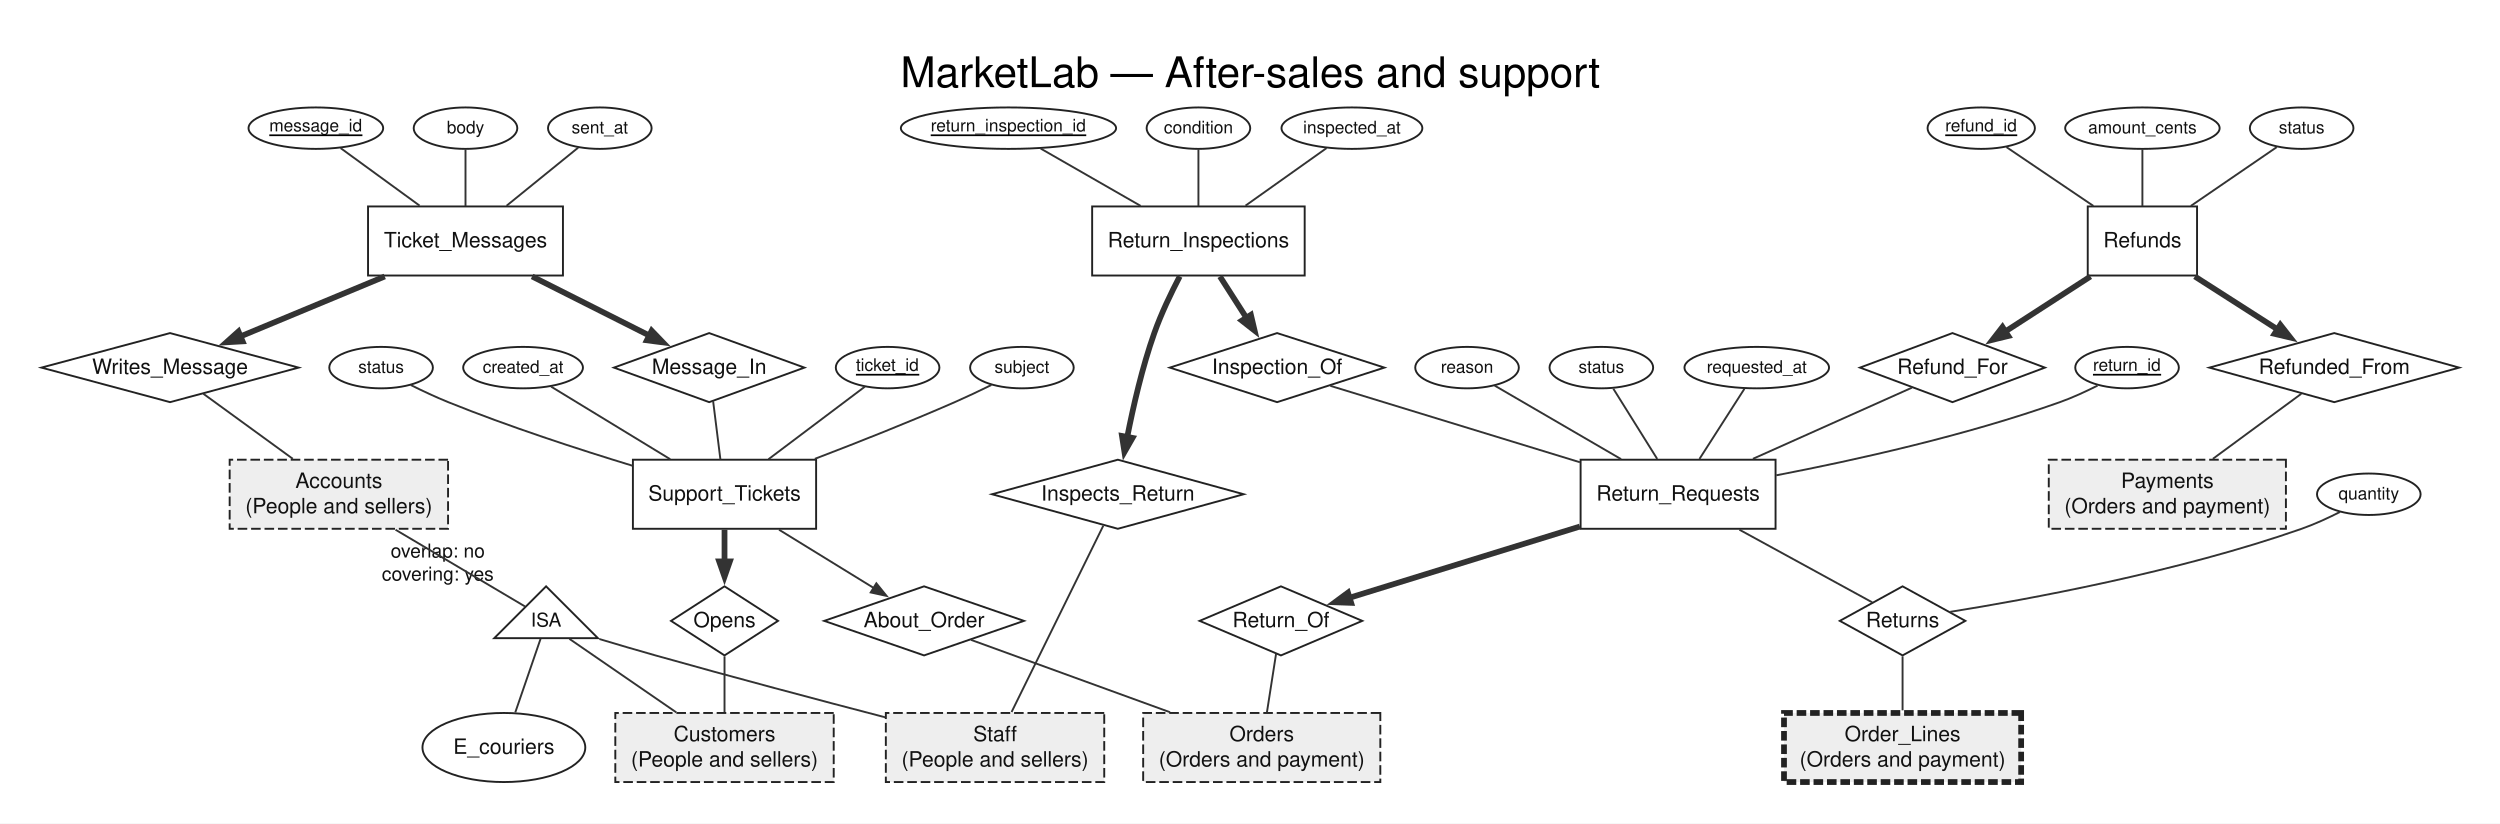
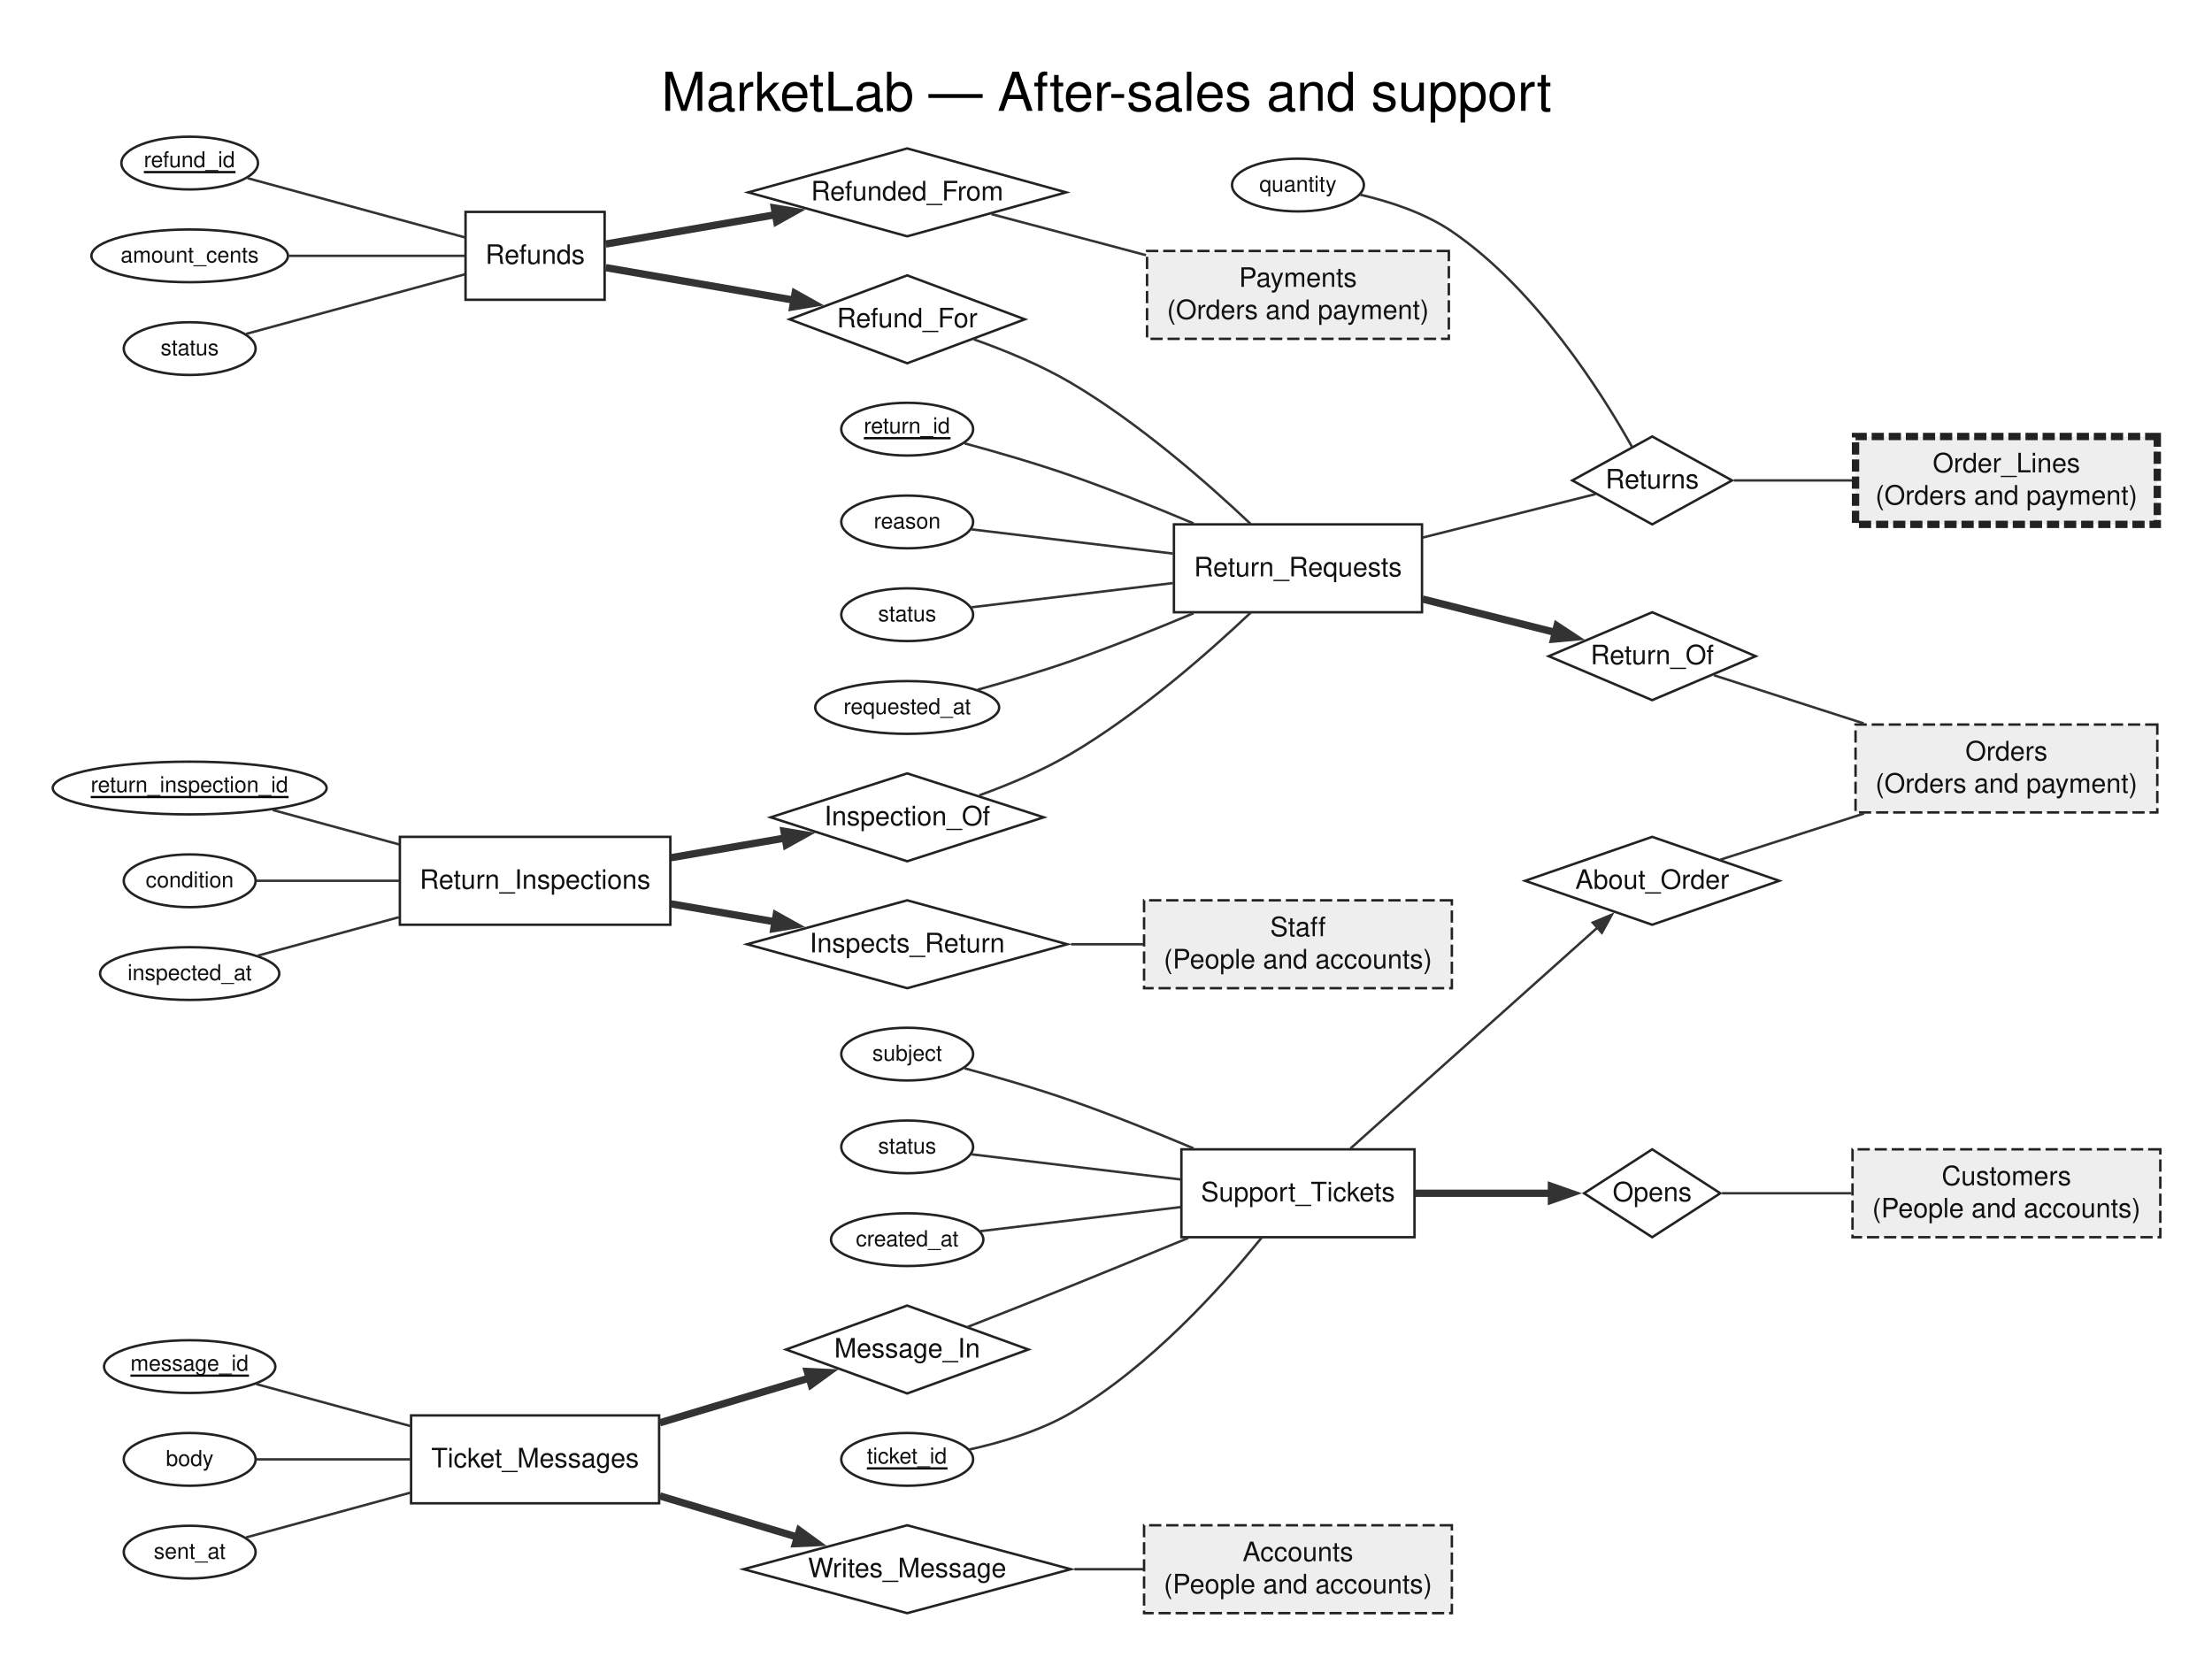
- <svg xmlns="http://www.w3.org/2000/svg" width="1303pt" height="429pt" viewBox="0.00 0.00 1303.00 429.00">
-   <g id="graph0" class="graph" transform="scale(1 1) rotate(0) translate(21.6 407.6)">
-     <polygon fill="white" stroke="none" points="-21.6,21.6 -21.6,-407.6 1281.71,-407.6 1281.71,21.6 -21.6,21.6" />
-     <text xml:space="preserve" text-anchor="middle" x="630.06" y="-362.2" font-family="Helvetica,sans-Serif" font-size="22.00">MarketLab — After-sales and support</text>
+ <svg xmlns="http://www.w3.org/2000/svg" width="906pt" height="682pt" viewBox="0.00 0.00 906.00 682.00">
+   <g id="graph0" class="graph" transform="scale(1 1) rotate(0) translate(21.6 660.8)">
+     <polygon fill="white" stroke="none" points="-21.6,21.6 -21.6,-660.8 884.83,-660.8 884.83,21.6 -21.6,21.6" />
+     <text xml:space="preserve" text-anchor="middle" x="431.62" y="-615.4" font-family="Helvetica,sans-Serif" font-size="22.00">MarketLab — After-sales and support</text>
    <g id="node1" class="node">
-       <polygon fill="#eeeeee" stroke="#222222" stroke-dasharray="5,2" points="211.93,-168 98.1,-168 98.1,-132 211.93,-132 211.93,-168" />
-       <text xml:space="preserve" text-anchor="middle" x="155.02" y="-153.3" font-family="Helvetica,sans-Serif" font-size="11.00" fill="#111111">Accounts</text>
-       <text xml:space="preserve" text-anchor="middle" x="155.02" y="-140.1" font-family="Helvetica,sans-Serif" font-size="11.00" fill="#111111">(People and sellers)</text>
-     </g>
-     <g id="node40" class="node">
-       <polygon fill="none" stroke="#222222" points="263.02,-102 236.02,-75 290.02,-75 263.02,-102" />
-       <text xml:space="preserve" text-anchor="middle" x="263.02" y="-81" font-family="Helvetica,sans-Serif" font-size="10.00" fill="#111111">ISA</text>
-       <text xml:space="preserve" text-anchor="middle" x="206.56" y="-117" font-family="Helvetica,sans-Serif" font-size="10.00" fill="#111111">overlap: no</text>
-       <text xml:space="preserve" text-anchor="middle" x="206.56" y="-105" font-family="Helvetica,sans-Serif" font-size="10.00" fill="#111111">covering: yes</text>
-     </g>
-     <g id="edge39" class="edge">
-       <path fill="none" stroke="#333333" d="M184.53,-131.51C206.89,-118.26 236.35,-100.8 252.05,-91.5" />
+       <polygon fill="#eeeeee" stroke="#222222" stroke-dasharray="5,2" points="573.06,-36 446.99,-36 446.99,0 573.06,0 573.06,-36" />
+       <text xml:space="preserve" text-anchor="middle" x="510.02" y="-21.3" font-family="Helvetica,sans-Serif" font-size="11.00" fill="#111111">Accounts</text>
+       <text xml:space="preserve" text-anchor="middle" x="510.02" y="-8.1" font-family="Helvetica,sans-Serif" font-size="11.00" fill="#111111">(People and accounts)</text>
    </g>
    <g id="node2" class="node">
-       <polygon fill="#eeeeee" stroke="#222222" stroke-dasharray="5,2" points="412.93,-36 299.1,-36 299.1,0 412.93,0 412.93,-36" />
-       <text xml:space="preserve" text-anchor="middle" x="356.02" y="-21.3" font-family="Helvetica,sans-Serif" font-size="11.00" fill="#111111">Customers</text>
-       <text xml:space="preserve" text-anchor="middle" x="356.02" y="-8.1" font-family="Helvetica,sans-Serif" font-size="11.00" fill="#111111">(People and sellers)</text>
+       <polygon fill="#eeeeee" stroke="#222222" stroke-dasharray="5,2" points="863.23,-190 737.16,-190 737.16,-154 863.23,-154 863.23,-190" />
+       <text xml:space="preserve" text-anchor="middle" x="800.2" y="-175.3" font-family="Helvetica,sans-Serif" font-size="11.00" fill="#111111">Customers</text>
+       <text xml:space="preserve" text-anchor="middle" x="800.2" y="-162.1" font-family="Helvetica,sans-Serif" font-size="11.00" fill="#111111">(People and accounts)</text>
    </g>
    <g id="node3" class="node">
-       <polygon fill="#eeeeee" stroke="#222222" stroke-width="3" stroke-dasharray="5,2" points="1031.82,-36 908.22,-36 908.22,0 1031.82,0 1031.82,-36" />
-       <text xml:space="preserve" text-anchor="middle" x="970.02" y="-21.3" font-family="Helvetica,sans-Serif" font-size="11.00" fill="#111111">Order_Lines</text>
-       <text xml:space="preserve" text-anchor="middle" x="970.02" y="-8.1" font-family="Helvetica,sans-Serif" font-size="11.00" fill="#111111">(Orders and payment)</text>
+       <polygon fill="#eeeeee" stroke="#222222" stroke-width="3" stroke-dasharray="5,2" points="862,-482 738.4,-482 738.4,-446 862,-446 862,-482" />
+       <text xml:space="preserve" text-anchor="middle" x="800.2" y="-467.3" font-family="Helvetica,sans-Serif" font-size="11.00" fill="#111111">Order_Lines</text>
+       <text xml:space="preserve" text-anchor="middle" x="800.2" y="-454.1" font-family="Helvetica,sans-Serif" font-size="11.00" fill="#111111">(Orders and payment)</text>
    </g>
    <g id="node4" class="node">
-       <polygon fill="#eeeeee" stroke="#222222" stroke-dasharray="5,2" points="697.82,-36 574.22,-36 574.22,0 697.82,0 697.82,-36" />
-       <text xml:space="preserve" text-anchor="middle" x="636.02" y="-21.3" font-family="Helvetica,sans-Serif" font-size="11.00" fill="#111111">Orders</text>
-       <text xml:space="preserve" text-anchor="middle" x="636.02" y="-8.1" font-family="Helvetica,sans-Serif" font-size="11.00" fill="#111111">(Orders and payment)</text>
+       <polygon fill="#eeeeee" stroke="#222222" stroke-dasharray="5,2" points="862,-364 738.4,-364 738.4,-328 862,-328 862,-364" />
+       <text xml:space="preserve" text-anchor="middle" x="800.2" y="-349.3" font-family="Helvetica,sans-Serif" font-size="11.00" fill="#111111">Orders</text>
+       <text xml:space="preserve" text-anchor="middle" x="800.2" y="-336.1" font-family="Helvetica,sans-Serif" font-size="11.00" fill="#111111">(Orders and payment)</text>
    </g>
    <g id="node5" class="node">
-       <polygon fill="#eeeeee" stroke="#222222" stroke-dasharray="5,2" points="1169.82,-168 1046.22,-168 1046.22,-132 1169.82,-132 1169.82,-168" />
-       <text xml:space="preserve" text-anchor="middle" x="1108.02" y="-153.3" font-family="Helvetica,sans-Serif" font-size="11.00" fill="#111111">Payments</text>
-       <text xml:space="preserve" text-anchor="middle" x="1108.02" y="-140.1" font-family="Helvetica,sans-Serif" font-size="11.00" fill="#111111">(Orders and payment)</text>
+       <polygon fill="#eeeeee" stroke="#222222" stroke-dasharray="5,2" points="571.82,-558 448.22,-558 448.22,-522 571.82,-522 571.82,-558" />
+       <text xml:space="preserve" text-anchor="middle" x="510.02" y="-543.3" font-family="Helvetica,sans-Serif" font-size="11.00" fill="#111111">Payments</text>
+       <text xml:space="preserve" text-anchor="middle" x="510.02" y="-530.1" font-family="Helvetica,sans-Serif" font-size="11.00" fill="#111111">(Orders and payment)</text>
    </g>
    <g id="node6" class="node">
-       <polygon fill="none" stroke="#222222" points="1123.5,-300 1066.53,-300 1066.53,-264 1123.5,-264 1123.5,-300" />
-       <text xml:space="preserve" text-anchor="middle" x="1095.02" y="-278.7" font-family="Helvetica,sans-Serif" font-size="11.00" fill="#111111">Refunds</text>
+       <polygon fill="none" stroke="#222222" points="226.05,-574 169.08,-574 169.08,-538 226.05,-538 226.05,-574" />
+       <text xml:space="preserve" text-anchor="middle" x="197.57" y="-552.7" font-family="Helvetica,sans-Serif" font-size="11.00" fill="#111111">Refunds</text>
    </g>
    <g id="node30" class="node">
-       <polygon fill="none" stroke="#222222" points="1195.02,-234 1129.92,-216 1195.02,-198 1260.11,-216 1195.02,-234" />
-       <text xml:space="preserve" text-anchor="middle" x="1195.02" y="-212.7" font-family="Helvetica,sans-Serif" font-size="11.00" fill="#111111">Refunded_From</text>
+       <polygon fill="none" stroke="#222222" points="349.97,-600 284.88,-582 349.97,-564 415.07,-582 349.97,-600" />
+       <text xml:space="preserve" text-anchor="middle" x="349.97" y="-578.7" font-family="Helvetica,sans-Serif" font-size="11.00" fill="#111111">Refunded_From</text>
    </g>
    <g id="edge20" class="edge">
-       <path fill="none" stroke="#333333" stroke-width="3" d="M1122.34,-263.51C1135.76,-254.93 1151.93,-244.57 1165.62,-235.81" />
-       <polygon fill="#333333" stroke="#333333" stroke-width="3" points="1166.9,-238.32 1172.13,-231.65 1163.88,-233.6 1166.9,-238.32" />
+       <path fill="none" stroke="#333333" stroke-width="3" d="M226.51,-560.83C246.02,-564.2 272.68,-568.81 296.14,-572.87" />
+       <polygon fill="#333333" stroke="#333333" stroke-width="3" points="295.58,-575.61 303.94,-574.22 296.54,-570.09 295.58,-575.61" />
    </g>
    <g id="node31" class="node">
-       <polygon fill="none" stroke="#222222" points="996.02,-234 947.83,-216 996.02,-198 1044.2,-216 996.02,-234" />
-       <text xml:space="preserve" text-anchor="middle" x="996.02" y="-212.7" font-family="Helvetica,sans-Serif" font-size="11.00" fill="#111111">Refund_For</text>
+       <polygon fill="none" stroke="#222222" points="349.97,-548 301.79,-530 349.97,-512 398.16,-530 349.97,-548" />
+       <text xml:space="preserve" text-anchor="middle" x="349.97" y="-526.7" font-family="Helvetica,sans-Serif" font-size="11.00" fill="#111111">Refund_For</text>
    </g>
    <g id="edge22" class="edge">
-       <path fill="none" stroke="#333333" stroke-width="3" d="M1067.96,-263.51C1054.14,-254.58 1037.35,-243.72 1023.47,-234.75" />
-       <polygon fill="#333333" stroke="#333333" stroke-width="3" points="1025.13,-232.49 1016.89,-230.49 1022.09,-237.19 1025.13,-232.49" />
+       <path fill="none" stroke="#333333" stroke-width="3" d="M226.51,-551.17C248.16,-547.43 278.61,-542.16 303.73,-537.82" />
+       <polygon fill="#333333" stroke="#333333" stroke-width="3" points="304.06,-540.61 311.47,-536.48 303.11,-535.09 304.06,-540.61" />
    </g>
    <g id="node7" class="node">
-       <ellipse fill="none" stroke="#222222" cx="1011.02" cy="-340.8" rx="27.97" ry="10.8" />
-       <text xml:space="preserve" text-anchor="start" x="992.25" y="-339.1" font-family="Helvetica,sans-Serif" font-size="9.00" fill="#111111">refund_id</text>
-       <line x1="992.25" y1="-337.10" x2="1029.79" y2="-337.10" stroke="black" stroke-width="0.9" />
+       <ellipse fill="none" stroke="#222222" cx="56.09" cy="-594" rx="27.97" ry="10.8" />
+       <text xml:space="preserve" text-anchor="start" x="37.32" y="-592.3" font-family="Helvetica,sans-Serif" font-size="9.00" fill="#111111">refund_id</text>
+       <line x1="37.32" y1="-590.30" x2="74.86" y2="-590.30" stroke="black" stroke-width="0.9" />
    </g>
    <g id="edge1" class="edge">
-       <path fill="none" stroke="#333333" d="M1024.14,-330.93C1036.23,-322.75 1054.51,-310.39 1069.47,-300.27" />
+       <path fill="none" stroke="#333333" d="M79.81,-587.81C104.2,-581.16 142.96,-570.6 169.06,-563.49" />
    </g>
    <g id="node8" class="node">
-       <ellipse fill="none" stroke="#222222" cx="1095.02" cy="-340.8" rx="40.25" ry="10.8" />
-       <text xml:space="preserve" text-anchor="middle" x="1095.02" y="-338.1" font-family="Helvetica,sans-Serif" font-size="9.00" fill="#111111">amount_cents</text>
+       <ellipse fill="none" stroke="#222222" cx="56.09" cy="-556" rx="40.25" ry="10.8" />
+       <text xml:space="preserve" text-anchor="middle" x="56.09" y="-553.3" font-family="Helvetica,sans-Serif" font-size="9.00" fill="#111111">amount_cents</text>
    </g>
    <g id="edge2" class="edge">
-       <path fill="none" stroke="#333333" d="M1095.02,-329.65C1095.02,-321.48 1095.02,-309.82 1095.02,-300.2" />
+       <path fill="none" stroke="#333333" d="M96.69,-556C119.72,-556 148.19,-556 168.83,-556" />
    </g>
    <g id="node9" class="node">
-       <ellipse fill="none" stroke="#222222" cx="1178.02" cy="-340.8" rx="27" ry="10.8" />
-       <text xml:space="preserve" text-anchor="middle" x="1178.02" y="-338.1" font-family="Helvetica,sans-Serif" font-size="9.00" fill="#111111">status</text>
+       <ellipse fill="none" stroke="#222222" cx="56.09" cy="-518" rx="27" ry="10.8" />
+       <text xml:space="preserve" text-anchor="middle" x="56.09" y="-515.3" font-family="Helvetica,sans-Serif" font-size="9.00" fill="#111111">status</text>
    </g>
    <g id="edge3" class="edge">
-       <path fill="none" stroke="#333333" d="M1165.05,-330.93C1153.1,-322.75 1135.04,-310.39 1120.26,-300.27" />
+       <path fill="none" stroke="#333333" d="M79.19,-524.02C103.46,-530.63 142.49,-541.27 168.81,-548.44" />
    </g>
    <g id="node10" class="node">
-       <polygon fill="none" stroke="#222222" points="658.4,-300 547.63,-300 547.63,-264 658.4,-264 658.4,-300" />
-       <text xml:space="preserve" text-anchor="middle" x="603.02" y="-278.7" font-family="Helvetica,sans-Serif" font-size="11.00" fill="#111111">Return_Inspections</text>
+       <polygon fill="none" stroke="#222222" points="252.96,-318 142.18,-318 142.18,-282 252.96,-282 252.96,-318" />
+       <text xml:space="preserve" text-anchor="middle" x="197.57" y="-296.7" font-family="Helvetica,sans-Serif" font-size="11.00" fill="#111111">Return_Inspections</text>
    </g>
    <g id="node32" class="node">
-       <polygon fill="none" stroke="#222222" points="561.02,-168 495.43,-150 561.02,-132 626.6,-150 561.02,-168" />
-       <text xml:space="preserve" text-anchor="middle" x="561.02" y="-146.7" font-family="Helvetica,sans-Serif" font-size="11.00" fill="#111111">Inspects_Return</text>
+       <polygon fill="none" stroke="#222222" points="349.97,-292 284.39,-274 349.97,-256 415.55,-274 349.97,-292" />
+       <text xml:space="preserve" text-anchor="middle" x="349.97" y="-270.7" font-family="Helvetica,sans-Serif" font-size="11.00" fill="#111111">Inspects_Return</text>
    </g>
    <g id="edge24" class="edge">
-       <path fill="none" stroke="#333333" stroke-width="3" d="M593.29,-263.56C588.76,-254.88 583.59,-244.11 580.02,-234 573.75,-216.3 569.03,-195.72 565.85,-179.49" />
-       <polygon fill="#333333" stroke="#333333" stroke-width="3" points="568.68,-179.36 564.47,-172 563.17,-180.38 568.68,-179.36" />
+       <path fill="none" stroke="#333333" stroke-width="3" d="M253.29,-290.54C267.18,-288.14 282.08,-285.56 295.89,-283.18" />
+       <polygon fill="#333333" stroke="#333333" stroke-width="3" points="296.32,-285.94 303.73,-281.82 295.37,-280.42 296.32,-285.94" />
    </g>
    <g id="node33" class="node">
-       <polygon fill="none" stroke="#222222" points="644.02,-234 588.1,-216 644.02,-198 699.93,-216 644.02,-234" />
-       <text xml:space="preserve" text-anchor="middle" x="644.02" y="-212.7" font-family="Helvetica,sans-Serif" font-size="11.00" fill="#111111">Inspection_Of</text>
+       <polygon fill="none" stroke="#222222" points="349.97,-344 294.05,-326 349.97,-308 405.89,-326 349.97,-344" />
+       <text xml:space="preserve" text-anchor="middle" x="349.97" y="-322.7" font-family="Helvetica,sans-Serif" font-size="11.00" fill="#111111">Inspection_Of</text>
    </g>
    <g id="edge26" class="edge">
-       <path fill="none" stroke="#333333" stroke-width="3" d="M614.22,-263.51C618.5,-256.83 623.47,-249.07 628.11,-241.83" />
-       <polygon fill="#333333" stroke="#333333" stroke-width="3" points="630.36,-243.51 632.31,-235.27 625.64,-240.49 630.36,-243.51" />
+       <path fill="none" stroke="#333333" stroke-width="3" d="M253.29,-309.46C268.65,-312.11 285.24,-314.98 300.22,-317.57" />
+       <polygon fill="#333333" stroke="#333333" stroke-width="3" points="299.53,-320.29 307.89,-318.9 300.48,-314.78 299.53,-320.29" />
    </g>
    <g id="node11" class="node">
-       <ellipse fill="none" stroke="#222222" cx="504.02" cy="-340.8" rx="56.09" ry="10.8" />
-       <text xml:space="preserve" text-anchor="start" x="463.49" y="-339.1" font-family="Helvetica,sans-Serif" font-size="9.00" fill="#111111">return_inspection_id</text>
-       <line x1="463.49" y1="-337.10" x2="544.55" y2="-337.10" stroke="black" stroke-width="0.9" />
+       <ellipse fill="none" stroke="#222222" cx="56.09" cy="-338" rx="56.09" ry="10.8" />
+       <text xml:space="preserve" text-anchor="start" x="15.56" y="-336.3" font-family="Helvetica,sans-Serif" font-size="9.00" fill="#111111">return_inspection_id</text>
+       <line x1="15.56" y1="-334.30" x2="96.62" y2="-334.30" stroke="black" stroke-width="0.9" />
    </g>
    <g id="edge4" class="edge">
-       <path fill="none" stroke="#333333" d="M520.81,-330.16C535.04,-322 555.81,-310.09 572.9,-300.28" />
+       <path fill="none" stroke="#333333" d="M90.14,-328.99C105.61,-324.78 124.44,-319.65 141.94,-314.88" />
    </g>
    <g id="node12" class="node">
-       <ellipse fill="none" stroke="#222222" cx="603.02" cy="-340.8" rx="27" ry="10.8" />
-       <text xml:space="preserve" text-anchor="middle" x="603.02" y="-338.1" font-family="Helvetica,sans-Serif" font-size="9.00" fill="#111111">condition</text>
+       <ellipse fill="none" stroke="#222222" cx="56.09" cy="-300" rx="27" ry="10.8" />
+       <text xml:space="preserve" text-anchor="middle" x="56.09" y="-297.3" font-family="Helvetica,sans-Serif" font-size="9.00" fill="#111111">condition</text>
    </g>
    <g id="edge5" class="edge">
-       <path fill="none" stroke="#333333" d="M603.02,-329.65C603.02,-321.48 603.02,-309.82 603.02,-300.2" />
+       <path fill="none" stroke="#333333" d="M83.32,-300C99.82,-300 121.71,-300 141.86,-300" />
    </g>
    <g id="node13" class="node">
-       <ellipse fill="none" stroke="#222222" cx="683.02" cy="-340.8" rx="36.7" ry="10.8" />
-       <text xml:space="preserve" text-anchor="middle" x="683.02" y="-338.1" font-family="Helvetica,sans-Serif" font-size="9.00" fill="#111111">inspected_at</text>
+       <ellipse fill="none" stroke="#222222" cx="56.09" cy="-262" rx="36.7" ry="10.8" />
+       <text xml:space="preserve" text-anchor="middle" x="56.09" y="-259.3" font-family="Helvetica,sans-Serif" font-size="9.00" fill="#111111">inspected_at</text>
    </g>
    <g id="edge6" class="edge">
-       <path fill="none" stroke="#333333" d="M669.81,-330.42C658.36,-322.29 641.49,-310.31 627.57,-300.43" />
+       <path fill="none" stroke="#333333" d="M83.98,-269.33C100.37,-273.79 121.91,-279.66 141.76,-285.07" />
    </g>
    <g id="node14" class="node">
-       <polygon fill="none" stroke="#222222" points="903.82,-168 802.21,-168 802.21,-132 903.82,-132 903.82,-168" />
-       <text xml:space="preserve" text-anchor="middle" x="853.02" y="-146.7" font-family="Helvetica,sans-Serif" font-size="11.00" fill="#111111">Return_Requests</text>
+       <polygon fill="none" stroke="#222222" points="560.83,-446 459.22,-446 459.22,-410 560.83,-410 560.83,-446" />
+       <text xml:space="preserve" text-anchor="middle" x="510.02" y="-424.7" font-family="Helvetica,sans-Serif" font-size="11.00" fill="#111111">Return_Requests</text>
    </g>
    <g id="node29" class="node">
-       <polygon fill="none" stroke="#222222" points="646.02,-102 603.63,-84 646.02,-66 688.4,-84 646.02,-102" />
-       <text xml:space="preserve" text-anchor="middle" x="646.02" y="-80.7" font-family="Helvetica,sans-Serif" font-size="11.00" fill="#111111">Return_Of</text>
+       <polygon fill="none" stroke="#222222" points="655.11,-410 612.73,-392 655.11,-374 697.49,-392 655.11,-410" />
+       <text xml:space="preserve" text-anchor="middle" x="655.11" y="-388.7" font-family="Helvetica,sans-Serif" font-size="11.00" fill="#111111">Return_Of</text>
    </g>
    <g id="edge18" class="edge">
-       <path fill="none" stroke="#333333" stroke-width="3" d="M801.85,-133.18C764.48,-121.63 714.76,-106.25 681.63,-96.01" />
-       <polygon fill="#333333" stroke="#333333" stroke-width="3" points="682.62,-93.39 674.15,-93.7 680.97,-98.74 682.62,-93.39" />
+       <path fill="none" stroke="#333333" stroke-width="3" d="M561.07,-415.41C578.92,-410.92 598.74,-405.93 615.49,-401.72" />
+       <polygon fill="#333333" stroke="#333333" stroke-width="3" points="616.13,-404.44 623.21,-399.78 614.77,-399.01 616.13,-404.44" />
    </g>
    <g id="node38" class="node">
-       <polygon fill="none" stroke="#222222" points="970.02,-102 937.3,-84 970.02,-66 1002.73,-84 970.02,-102" />
-       <text xml:space="preserve" text-anchor="middle" x="970.02" y="-80.7" font-family="Helvetica,sans-Serif" font-size="11.00" fill="#111111">Returns</text>
+       <polygon fill="none" stroke="#222222" points="655.11,-482 622.39,-464 655.11,-446 687.83,-464 655.11,-482" />
+       <text xml:space="preserve" text-anchor="middle" x="655.11" y="-460.7" font-family="Helvetica,sans-Serif" font-size="11.00" fill="#111111">Returns</text>
    </g>
    <g id="edge37" class="edge">
-       <path fill="none" stroke="#333333" d="M884.99,-131.51C907.45,-119.22 936.53,-103.32 954.21,-93.65" />
+       <path fill="none" stroke="#333333" d="M561.07,-440.59C585.24,-446.67 613.03,-453.67 631.9,-458.41" />
    </g>
    <g id="node15" class="node">
-       <ellipse fill="none" stroke="#222222" cx="1087.02" cy="-216" rx="27" ry="10.8" />
-       <text xml:space="preserve" text-anchor="start" x="1069.26" y="-214.3" font-family="Helvetica,sans-Serif" font-size="9.00" fill="#111111">return_id</text>
-       <line x1="1069.26" y1="-212.30" x2="1104.78" y2="-212.30" stroke="black" stroke-width="0.9" />
+       <ellipse fill="none" stroke="#222222" cx="349.97" cy="-485" rx="27" ry="10.8" />
+       <text xml:space="preserve" text-anchor="start" x="332.21" y="-483.3" font-family="Helvetica,sans-Serif" font-size="9.00" fill="#111111">return_id</text>
+       <line x1="332.21" y1="-481.30" x2="367.73" y2="-481.30" stroke="black" stroke-width="0.9" />
    </g>
    <g id="edge7" class="edge">
-       <path fill="none" stroke="#333333" d="M1071.65,-206.63C1065.65,-203.6 1058.63,-200.36 1052.02,-198 1003.02,-180.56 944.93,-167.69 904.2,-159.87" />
+       <path fill="none" stroke="#333333" d="M373.47,-479.19C386.33,-475.71 402.69,-470.99 416.99,-466 433.63,-460.19 451.63,-452.97 467.25,-446.4" />
    </g>
    <g id="node16" class="node">
-       <ellipse fill="none" stroke="#222222" cx="743.02" cy="-216" rx="27" ry="10.8" />
-       <text xml:space="preserve" text-anchor="middle" x="743.02" y="-213.3" font-family="Helvetica,sans-Serif" font-size="9.00" fill="#111111">reason</text>
+       <ellipse fill="none" stroke="#222222" cx="349.97" cy="-447" rx="27" ry="10.8" />
+       <text xml:space="preserve" text-anchor="middle" x="349.97" y="-444.3" font-family="Helvetica,sans-Serif" font-size="9.00" fill="#111111">reason</text>
    </g>
    <g id="edge8" class="edge">
-       <path fill="none" stroke="#333333" d="M757.4,-206.63C774.05,-196.94 801.94,-180.72 823.31,-168.29" />
+       <path fill="none" stroke="#333333" d="M376.37,-443.95C398.53,-441.28 431.35,-437.34 458.8,-434.04" />
    </g>
    <g id="node17" class="node">
-       <ellipse fill="none" stroke="#222222" cx="813.02" cy="-216" rx="27" ry="10.8" />
-       <text xml:space="preserve" text-anchor="middle" x="813.02" y="-213.3" font-family="Helvetica,sans-Serif" font-size="9.00" fill="#111111">status</text>
+       <ellipse fill="none" stroke="#222222" cx="349.97" cy="-409" rx="27" ry="10.8" />
+       <text xml:space="preserve" text-anchor="middle" x="349.97" y="-406.3" font-family="Helvetica,sans-Serif" font-size="9.00" fill="#111111">status</text>
    </g>
    <g id="edge9" class="edge">
-       <path fill="none" stroke="#333333" d="M819.27,-205C825.37,-195.23 834.8,-180.15 842.14,-168.4" />
+       <path fill="none" stroke="#333333" d="M376.37,-412.05C398.53,-414.72 431.35,-418.66 458.8,-421.96" />
    </g>
    <g id="node18" class="node">
-       <ellipse fill="none" stroke="#222222" cx="894.02" cy="-216" rx="37.67" ry="10.8" />
-       <text xml:space="preserve" text-anchor="middle" x="894.02" y="-213.3" font-family="Helvetica,sans-Serif" font-size="9.00" fill="#111111">requested_at</text>
+       <ellipse fill="none" stroke="#222222" cx="349.97" cy="-371" rx="37.67" ry="10.8" />
+       <text xml:space="preserve" text-anchor="middle" x="349.97" y="-368.3" font-family="Helvetica,sans-Serif" font-size="9.00" fill="#111111">requested_at</text>
    </g>
    <g id="edge10" class="edge">
-       <path fill="none" stroke="#333333" d="M887.61,-205C881.35,-195.23 871.69,-180.15 864.16,-168.4" />
+       <path fill="none" stroke="#333333" d="M378.81,-378.27C390.67,-381.56 404.6,-385.68 416.99,-390 433.63,-395.81 451.63,-403.03 467.25,-409.6" />
    </g>
    <g id="node19" class="node">
-       <polygon fill="#eeeeee" stroke="#222222" stroke-dasharray="5,2" points="553.93,-36 440.1,-36 440.1,0 553.93,0 553.93,-36" />
-       <text xml:space="preserve" text-anchor="middle" x="497.02" y="-21.3" font-family="Helvetica,sans-Serif" font-size="11.00" fill="#111111">Staff</text>
-       <text xml:space="preserve" text-anchor="middle" x="497.02" y="-8.1" font-family="Helvetica,sans-Serif" font-size="11.00" fill="#111111">(People and sellers)</text>
+       <polygon fill="#eeeeee" stroke="#222222" stroke-dasharray="5,2" points="573.06,-292 446.99,-292 446.99,-256 573.06,-256 573.06,-292" />
+       <text xml:space="preserve" text-anchor="middle" x="510.02" y="-277.3" font-family="Helvetica,sans-Serif" font-size="11.00" fill="#111111">Staff</text>
+       <text xml:space="preserve" text-anchor="middle" x="510.02" y="-264.1" font-family="Helvetica,sans-Serif" font-size="11.00" fill="#111111">(People and accounts)</text>
    </g>
    <g id="node20" class="node">
-       <polygon fill="none" stroke="#222222" points="403.76,-168 308.27,-168 308.27,-132 403.76,-132 403.76,-168" />
-       <text xml:space="preserve" text-anchor="middle" x="356.02" y="-146.7" font-family="Helvetica,sans-Serif" font-size="11.00" fill="#111111">Support_Tickets</text>
+       <polygon fill="none" stroke="#222222" points="557.76,-190 462.28,-190 462.28,-154 557.76,-154 557.76,-190" />
+       <text xml:space="preserve" text-anchor="middle" x="510.02" y="-168.7" font-family="Helvetica,sans-Serif" font-size="11.00" fill="#111111">Support_Tickets</text>
    </g>
    <g id="node34" class="node">
-       <polygon fill="none" stroke="#222222" points="460.02,-102 407.96,-84 460.02,-66 512.07,-84 460.02,-102" />
-       <text xml:space="preserve" text-anchor="middle" x="460.02" y="-80.7" font-family="Helvetica,sans-Serif" font-size="11.00" fill="#111111">About_Order</text>
+       <polygon fill="none" stroke="#222222" points="655.11,-318 603.06,-300 655.11,-282 707.16,-300 655.11,-318" />
+       <text xml:space="preserve" text-anchor="middle" x="655.11" y="-296.7" font-family="Helvetica,sans-Serif" font-size="11.00" fill="#111111">About_Order</text>
    </g>
    <g id="edge28" class="edge">
-       <path fill="none" stroke="#333333" d="M384.43,-131.51C399.86,-122.02 418.8,-110.36 433.86,-101.1" />
-       <polygon fill="#333333" stroke="#333333" points="435.15,-103.59 440.49,-97.01 432.21,-98.82 435.15,-103.59" />
+       <path fill="none" stroke="#333333" d="M531.52,-190.34C558.48,-214.45 605.61,-256.61 632.91,-281.03" />
+       <polygon fill="#333333" stroke="#333333" points="630.77,-282.87 638.59,-286.12 634.5,-278.7 630.77,-282.87" />
    </g>
    <g id="node35" class="node">
-       <polygon fill="none" stroke="#222222" points="356.02,-102 328.13,-84 356.02,-66 383.91,-84 356.02,-102" />
-       <text xml:space="preserve" text-anchor="middle" x="356.02" y="-80.7" font-family="Helvetica,sans-Serif" font-size="11.00" fill="#111111">Opens</text>
+       <polygon fill="none" stroke="#222222" points="655.11,-190 627.22,-172 655.11,-154 683,-172 655.11,-190" />
+       <text xml:space="preserve" text-anchor="middle" x="655.11" y="-168.7" font-family="Helvetica,sans-Serif" font-size="11.00" fill="#111111">Opens</text>
    </g>
    <g id="edge30" class="edge">
-       <path fill="none" stroke="#333333" stroke-width="3" d="M356.02,-131.51C356.02,-126.29 356.02,-120.42 356.02,-114.64" />
-       <polygon fill="#333333" stroke="#333333" stroke-width="3" points="358.82,-115.01 356.02,-107.01 353.22,-115.01 358.82,-115.01" />
+       <path fill="none" stroke="#333333" stroke-width="3" d="M557.87,-172C576.02,-172 596.58,-172 614.02,-172" />
+       <polygon fill="#333333" stroke="#333333" stroke-width="3" points="613.84,-174.8 621.84,-172 613.84,-169.2 613.84,-174.8" />
    </g>
    <g id="node21" class="node">
-       <ellipse fill="none" stroke="#222222" cx="441.02" cy="-216" rx="27" ry="10.8" />
-       <text xml:space="preserve" text-anchor="start" x="424.51" y="-214.3" font-family="Helvetica,sans-Serif" font-size="9.00" fill="#111111">ticket_id</text>
-       <line x1="424.51" y1="-212.30" x2="457.53" y2="-212.30" stroke="black" stroke-width="0.9" />
+       <ellipse fill="none" stroke="#222222" cx="349.97" cy="-63" rx="27" ry="10.8" />
+       <text xml:space="preserve" text-anchor="start" x="333.46" y="-61.3" font-family="Helvetica,sans-Serif" font-size="9.00" fill="#111111">ticket_id</text>
+       <line x1="333.46" y1="-59.30" x2="366.48" y2="-59.30" stroke="black" stroke-width="0.9" />
    </g>
    <g id="edge11" class="edge">
-       <path fill="none" stroke="#333333" d="M429.2,-206.1C416.24,-196.35 395.14,-180.46 378.92,-168.25" />
+       <path fill="none" stroke="#333333" d="M375.33,-67.01C388.32,-69.87 404.21,-74.56 416.99,-82 449.24,-100.78 478.58,-133.36 495.08,-153.74" />
    </g>
    <g id="node22" class="node">
-       <ellipse fill="none" stroke="#222222" cx="511.02" cy="-216" rx="27" ry="10.8" />
-       <text xml:space="preserve" text-anchor="middle" x="511.02" y="-213.3" font-family="Helvetica,sans-Serif" font-size="9.00" fill="#111111">subject</text>
+       <ellipse fill="none" stroke="#222222" cx="349.97" cy="-229" rx="27" ry="10.8" />
+       <text xml:space="preserve" text-anchor="middle" x="349.97" y="-226.3" font-family="Helvetica,sans-Serif" font-size="9.00" fill="#111111">subject</text>
    </g>
    <g id="edge12" class="edge">
-       <path fill="none" stroke="#333333" d="M495.11,-206.95C489.17,-204.02 482.33,-200.76 476.02,-198 452.24,-187.59 425.37,-176.96 403.1,-168.45" />
+       <path fill="none" stroke="#333333" d="M373.47,-223.19C386.33,-219.71 402.69,-214.99 416.99,-210 433.63,-204.19 451.63,-196.97 467.25,-190.4" />
    </g>
    <g id="node23" class="node">
-       <ellipse fill="none" stroke="#222222" cx="177.02" cy="-216" rx="27" ry="10.8" />
-       <text xml:space="preserve" text-anchor="middle" x="177.02" y="-213.3" font-family="Helvetica,sans-Serif" font-size="9.00" fill="#111111">status</text>
+       <ellipse fill="none" stroke="#222222" cx="349.97" cy="-191" rx="27" ry="10.8" />
+       <text xml:space="preserve" text-anchor="middle" x="349.97" y="-188.3" font-family="Helvetica,sans-Serif" font-size="9.00" fill="#111111">status</text>
    </g>
    <g id="edge13" class="edge">
-       <path fill="none" stroke="#333333" d="M192.49,-206.92C198.5,-203.93 205.5,-200.63 212.02,-198 243.47,-185.3 279.79,-173.46 308.08,-164.85" />
+       <path fill="none" stroke="#333333" d="M376.37,-187.95C399.4,-185.18 433.95,-181.02 462.02,-177.65" />
    </g>
    <g id="node24" class="node">
-       <ellipse fill="none" stroke="#222222" cx="251.02" cy="-216" rx="31.2" ry="10.8" />
-       <text xml:space="preserve" text-anchor="middle" x="251.02" y="-213.3" font-family="Helvetica,sans-Serif" font-size="9.00" fill="#111111">created_at</text>
+       <ellipse fill="none" stroke="#222222" cx="349.97" cy="-153" rx="31.2" ry="10.8" />
+       <text xml:space="preserve" text-anchor="middle" x="349.97" y="-150.3" font-family="Helvetica,sans-Serif" font-size="9.00" fill="#111111">created_at</text>
    </g>
    <g id="edge14" class="edge">
-       <path fill="none" stroke="#333333" d="M265.62,-206.1C281.62,-196.35 307.68,-180.46 327.72,-168.25" />
+       <path fill="none" stroke="#333333" d="M379.96,-156.48C402.86,-159.24 435.29,-163.14 461.91,-166.34" />
    </g>
    <g id="node25" class="node">
-       <polygon fill="none" stroke="#222222" points="271.81,-300 170.22,-300 170.22,-264 271.81,-264 271.81,-300" />
-       <text xml:space="preserve" text-anchor="middle" x="221.02" y="-278.7" font-family="Helvetica,sans-Serif" font-size="11.00" fill="#111111">Ticket_Messages</text>
+       <polygon fill="none" stroke="#222222" points="248.36,-81 146.77,-81 146.77,-45 248.36,-45 248.36,-81" />
+       <text xml:space="preserve" text-anchor="middle" x="197.57" y="-59.7" font-family="Helvetica,sans-Serif" font-size="11.00" fill="#111111">Ticket_Messages</text>
    </g>
    <g id="node36" class="node">
-       <polygon fill="none" stroke="#222222" points="67.02,-234 0,-216 67.02,-198 134.03,-216 67.02,-234" />
-       <text xml:space="preserve" text-anchor="middle" x="67.02" y="-212.7" font-family="Helvetica,sans-Serif" font-size="11.00" fill="#111111">Writes_Message</text>
+       <polygon fill="none" stroke="#222222" points="349.97,-36 282.96,-18 349.97,0 416.99,-18 349.97,-36" />
+       <text xml:space="preserve" text-anchor="middle" x="349.97" y="-14.7" font-family="Helvetica,sans-Serif" font-size="11.00" fill="#111111">Writes_Message</text>
    </g>
    <g id="edge32" class="edge">
-       <path fill="none" stroke="#333333" stroke-width="3" d="M178.93,-263.51C155.38,-253.72 126.3,-241.64 103.68,-232.24" />
-       <polygon fill="#333333" stroke="#333333" stroke-width="3" points="104.84,-229.69 96.38,-229.2 102.69,-234.86 104.84,-229.69" />
+       <path fill="none" stroke="#333333" stroke-width="3" d="M248.65,-48.02C266.89,-42.56 287.36,-36.43 305.03,-31.15" />
+       <polygon fill="#333333" stroke="#333333" stroke-width="3" points="305.83,-33.83 312.69,-28.86 304.22,-28.47 305.83,-33.83" />
    </g>
    <g id="node37" class="node">
-       <polygon fill="none" stroke="#222222" points="348.02,-234 298.38,-216 348.02,-198 397.65,-216 348.02,-234" />
-       <text xml:space="preserve" text-anchor="middle" x="348.02" y="-212.7" font-family="Helvetica,sans-Serif" font-size="11.00" fill="#111111">Message_In</text>
+       <polygon fill="none" stroke="#222222" points="349.97,-126 300.34,-108 349.97,-90 399.61,-108 349.97,-126" />
+       <text xml:space="preserve" text-anchor="middle" x="349.97" y="-104.7" font-family="Helvetica,sans-Serif" font-size="11.00" fill="#111111">Message_In</text>
    </g>
    <g id="edge34" class="edge">
-       <path fill="none" stroke="#333333" stroke-width="3" d="M255.72,-263.51C274.85,-253.87 298.4,-242 316.92,-232.67" />
-       <polygon fill="#333333" stroke="#333333" stroke-width="3" points="318.06,-235.23 323.94,-229.13 315.54,-230.23 318.06,-235.23" />
+       <path fill="none" stroke="#333333" stroke-width="3" d="M248.65,-77.98C268.6,-83.95 291.22,-90.72 309.93,-96.32" />
+       <polygon fill="#333333" stroke="#333333" stroke-width="3" points="309.06,-98.98 317.52,-98.59 310.66,-93.62 309.06,-98.98" />
    </g>
    <g id="node26" class="node">
-       <ellipse fill="none" stroke="#222222" cx="143.02" cy="-340.8" rx="35.08" ry="10.8" />
-       <text xml:space="preserve" text-anchor="start" x="118.75" y="-339.1" font-family="Helvetica,sans-Serif" font-size="9.00" fill="#111111">message_id</text>
-       <line x1="118.75" y1="-337.10" x2="167.29" y2="-337.10" stroke="black" stroke-width="0.9" />
+       <ellipse fill="none" stroke="#222222" cx="56.09" cy="-101" rx="35.08" ry="10.8" />
+       <text xml:space="preserve" text-anchor="start" x="31.82" y="-99.3" font-family="Helvetica,sans-Serif" font-size="9.00" fill="#111111">message_id</text>
+       <line x1="31.82" y1="-97.30" x2="80.36" y2="-97.30" stroke="black" stroke-width="0.9" />
    </g>
    <g id="edge15" class="edge">
-       <path fill="none" stroke="#333333" d="M155.9,-330.42C167.06,-322.29 183.51,-310.31 197.08,-300.43" />
+       <path fill="none" stroke="#333333" d="M83.32,-93.85C101.08,-89.02 125.1,-82.47 146.45,-76.65" />
    </g>
    <g id="node27" class="node">
-       <ellipse fill="none" stroke="#222222" cx="221.02" cy="-340.8" rx="27" ry="10.8" />
-       <text xml:space="preserve" text-anchor="middle" x="221.02" y="-338.1" font-family="Helvetica,sans-Serif" font-size="9.00" fill="#111111">body</text>
+       <ellipse fill="none" stroke="#222222" cx="56.09" cy="-63" rx="27" ry="10.8" />
+       <text xml:space="preserve" text-anchor="middle" x="56.09" y="-60.3" font-family="Helvetica,sans-Serif" font-size="9.00" fill="#111111">body</text>
    </g>
    <g id="edge16" class="edge">
-       <path fill="none" stroke="#333333" d="M221.02,-329.65C221.02,-321.48 221.02,-309.82 221.02,-300.2" />
+       <path fill="none" stroke="#333333" d="M83.32,-63C101.08,-63 125.1,-63 146.45,-63" />
    </g>
    <g id="node28" class="node">
-       <ellipse fill="none" stroke="#222222" cx="291.02" cy="-340.8" rx="27" ry="10.8" />
-       <text xml:space="preserve" text-anchor="middle" x="291.02" y="-338.1" font-family="Helvetica,sans-Serif" font-size="9.00" fill="#111111">sent_at</text>
+       <ellipse fill="none" stroke="#222222" cx="56.09" cy="-25" rx="27" ry="10.8" />
+       <text xml:space="preserve" text-anchor="middle" x="56.09" y="-22.3" font-family="Helvetica,sans-Serif" font-size="9.00" fill="#111111">sent_at</text>
    </g>
    <g id="edge17" class="edge">
-       <path fill="none" stroke="#333333" d="M279.77,-330.67C269.72,-322.52 254.73,-310.35 242.4,-300.35" />
+       <path fill="none" stroke="#333333" d="M79.19,-31.02C97.24,-35.94 123.45,-43.08 146.52,-49.37" />
    </g>
    <g id="edge19" class="edge">
-       <path fill="none" stroke="#333333" d="M643.49,-66.85C642.03,-57.52 640.2,-45.78 638.71,-36.27" />
+       <path fill="none" stroke="#333333" d="M680.38,-384.2C697.21,-378.79 720.34,-371.35 741.73,-364.47" />
    </g>
    <g id="edge21" class="edge">
-       <path fill="none" stroke="#333333" d="M1177.83,-202.36C1164.65,-192.67 1146.33,-179.18 1131.75,-168.46" />
+       <path fill="none" stroke="#333333" d="M384.49,-573.09C402.89,-568.2 426.27,-561.99 447.8,-556.27" />
    </g>
    <g id="edge23" class="edge">
-       <path fill="none" stroke="#333333" d="M974.92,-205.56C953.16,-195.82 918.74,-180.42 892.02,-168.46" />
+       <path fill="none" stroke="#333333" d="M377.24,-521.8C389.72,-517.38 404.57,-511.32 416.99,-504 444.83,-487.58 472.92,-462.95 490.61,-446.21" />
    </g>
    <g id="edge25" class="edge">
-       <path fill="none" stroke="#333333" d="M553.42,-133.58C541.44,-109.23 518.2,-62.03 505.62,-36.47" />
+       <path fill="none" stroke="#333333" d="M417.08,-274C426.9,-274 436.98,-274 446.71,-274" />
    </g>
    <g id="edge27" class="edge">
-       <path fill="none" stroke="#333333" d="M671.77,-206.5C704.86,-196.37 760.83,-179.23 801.84,-166.67" />
+       <path fill="none" stroke="#333333" d="M379.51,-335.01C391.49,-339.35 405.32,-345.12 416.99,-352 444.83,-368.42 472.92,-393.05 490.61,-409.79" />
    </g>
    <g id="edge29" class="edge">
-       <path fill="none" stroke="#333333" d="M484.49,-74.1C511.22,-64.38 554.69,-48.57 588.24,-36.37" />
+       <path fill="none" stroke="#333333" d="M683.02,-308.65C699.62,-313.99 721.55,-321.04 741.88,-327.57" />
    </g>
    <g id="edge31" class="edge">
-       <path fill="none" stroke="#333333" d="M356.02,-65.51C356.02,-56.48 356.02,-45.49 356.02,-36.47" />
+       <path fill="none" stroke="#333333" d="M683.7,-172C698.8,-172 718.18,-172 736.72,-172" />
    </g>
    <g id="edge33" class="edge">
-       <path fill="none" stroke="#333333" d="M84.4,-202.36C97.73,-192.67 116.26,-179.18 131,-168.46" />
+       <path fill="none" stroke="#333333" d="M418.46,-18C427.86,-18 437.47,-18 446.77,-18" />
    </g>
    <g id="edge35" class="edge">
-       <path fill="none" stroke="#333333" d="M350.08,-198.52C351.24,-189.19 352.7,-177.53 353.88,-168.1" />
+       <path fill="none" stroke="#333333" d="M374.84,-117.29C387.4,-122.21 403.05,-128.38 416.99,-134 432.7,-140.34 449.87,-147.39 465.08,-153.68" />
    </g>
    <g id="edge38" class="edge">
-       <path fill="none" stroke="#333333" d="M970.02,-65.51C970.02,-56.78 970.02,-46.21 970.02,-37.36" />
+       <path fill="none" stroke="#333333" d="M688.58,-464C702.93,-464 720.3,-464 736.98,-464" />
    </g>
    <g id="node39" class="node">
-       <ellipse fill="none" stroke="#222222" cx="1213.02" cy="-150" rx="27" ry="10.8" />
-       <text xml:space="preserve" text-anchor="middle" x="1213.02" y="-147.3" font-family="Helvetica,sans-Serif" font-size="9.00" fill="#111111">quantity</text>
+       <ellipse fill="none" stroke="#222222" cx="510.02" cy="-585" rx="27" ry="10.8" />
+       <text xml:space="preserve" text-anchor="middle" x="510.02" y="-582.3" font-family="Helvetica,sans-Serif" font-size="9.00" fill="#111111">quantity</text>
    </g>
    <g id="edge36" class="edge">
-       <path fill="none" stroke="#333333" d="M1198.01,-140.77C1191.93,-137.69 1184.77,-134.37 1178.02,-132 1113.73,-109.46 1034.4,-95.04 994.87,-88.71" />
-     </g>
-     <g id="edge40" class="edge">
-       <path fill="none" stroke="#333333" d="M275.17,-74.63C289.26,-64.94 312.83,-48.72 330.9,-36.29" />
-     </g>
-     <g id="edge41" class="edge">
-       <path fill="none" stroke="#333333" d="M290.8,-74.53C300.07,-71.75 310.47,-68.69 320.02,-66 359.95,-54.75 405.17,-42.75 439.9,-33.7" />
-     </g>
-     <g id="node41" class="node">
-       <ellipse fill="none" stroke="#222222" cx="241.02" cy="-18" rx="42.43" ry="18" />
-       <text xml:space="preserve" text-anchor="middle" x="241.02" y="-14.7" font-family="Helvetica,sans-Serif" font-size="11.00" fill="#111111">E_couriers</text>
-     </g>
-     <g id="edge42" class="edge">
-       <path fill="none" stroke="#333333" d="M260.14,-74.63C256.81,-64.94 251.23,-48.72 246.96,-36.29" />
+       <path fill="none" stroke="#333333" d="M535.49,-581.06C547.56,-578.26 561.89,-573.61 573.06,-566 607.63,-542.43 634.56,-499.66 646.84,-477.75" />
    </g>
  </g>
</svg>
